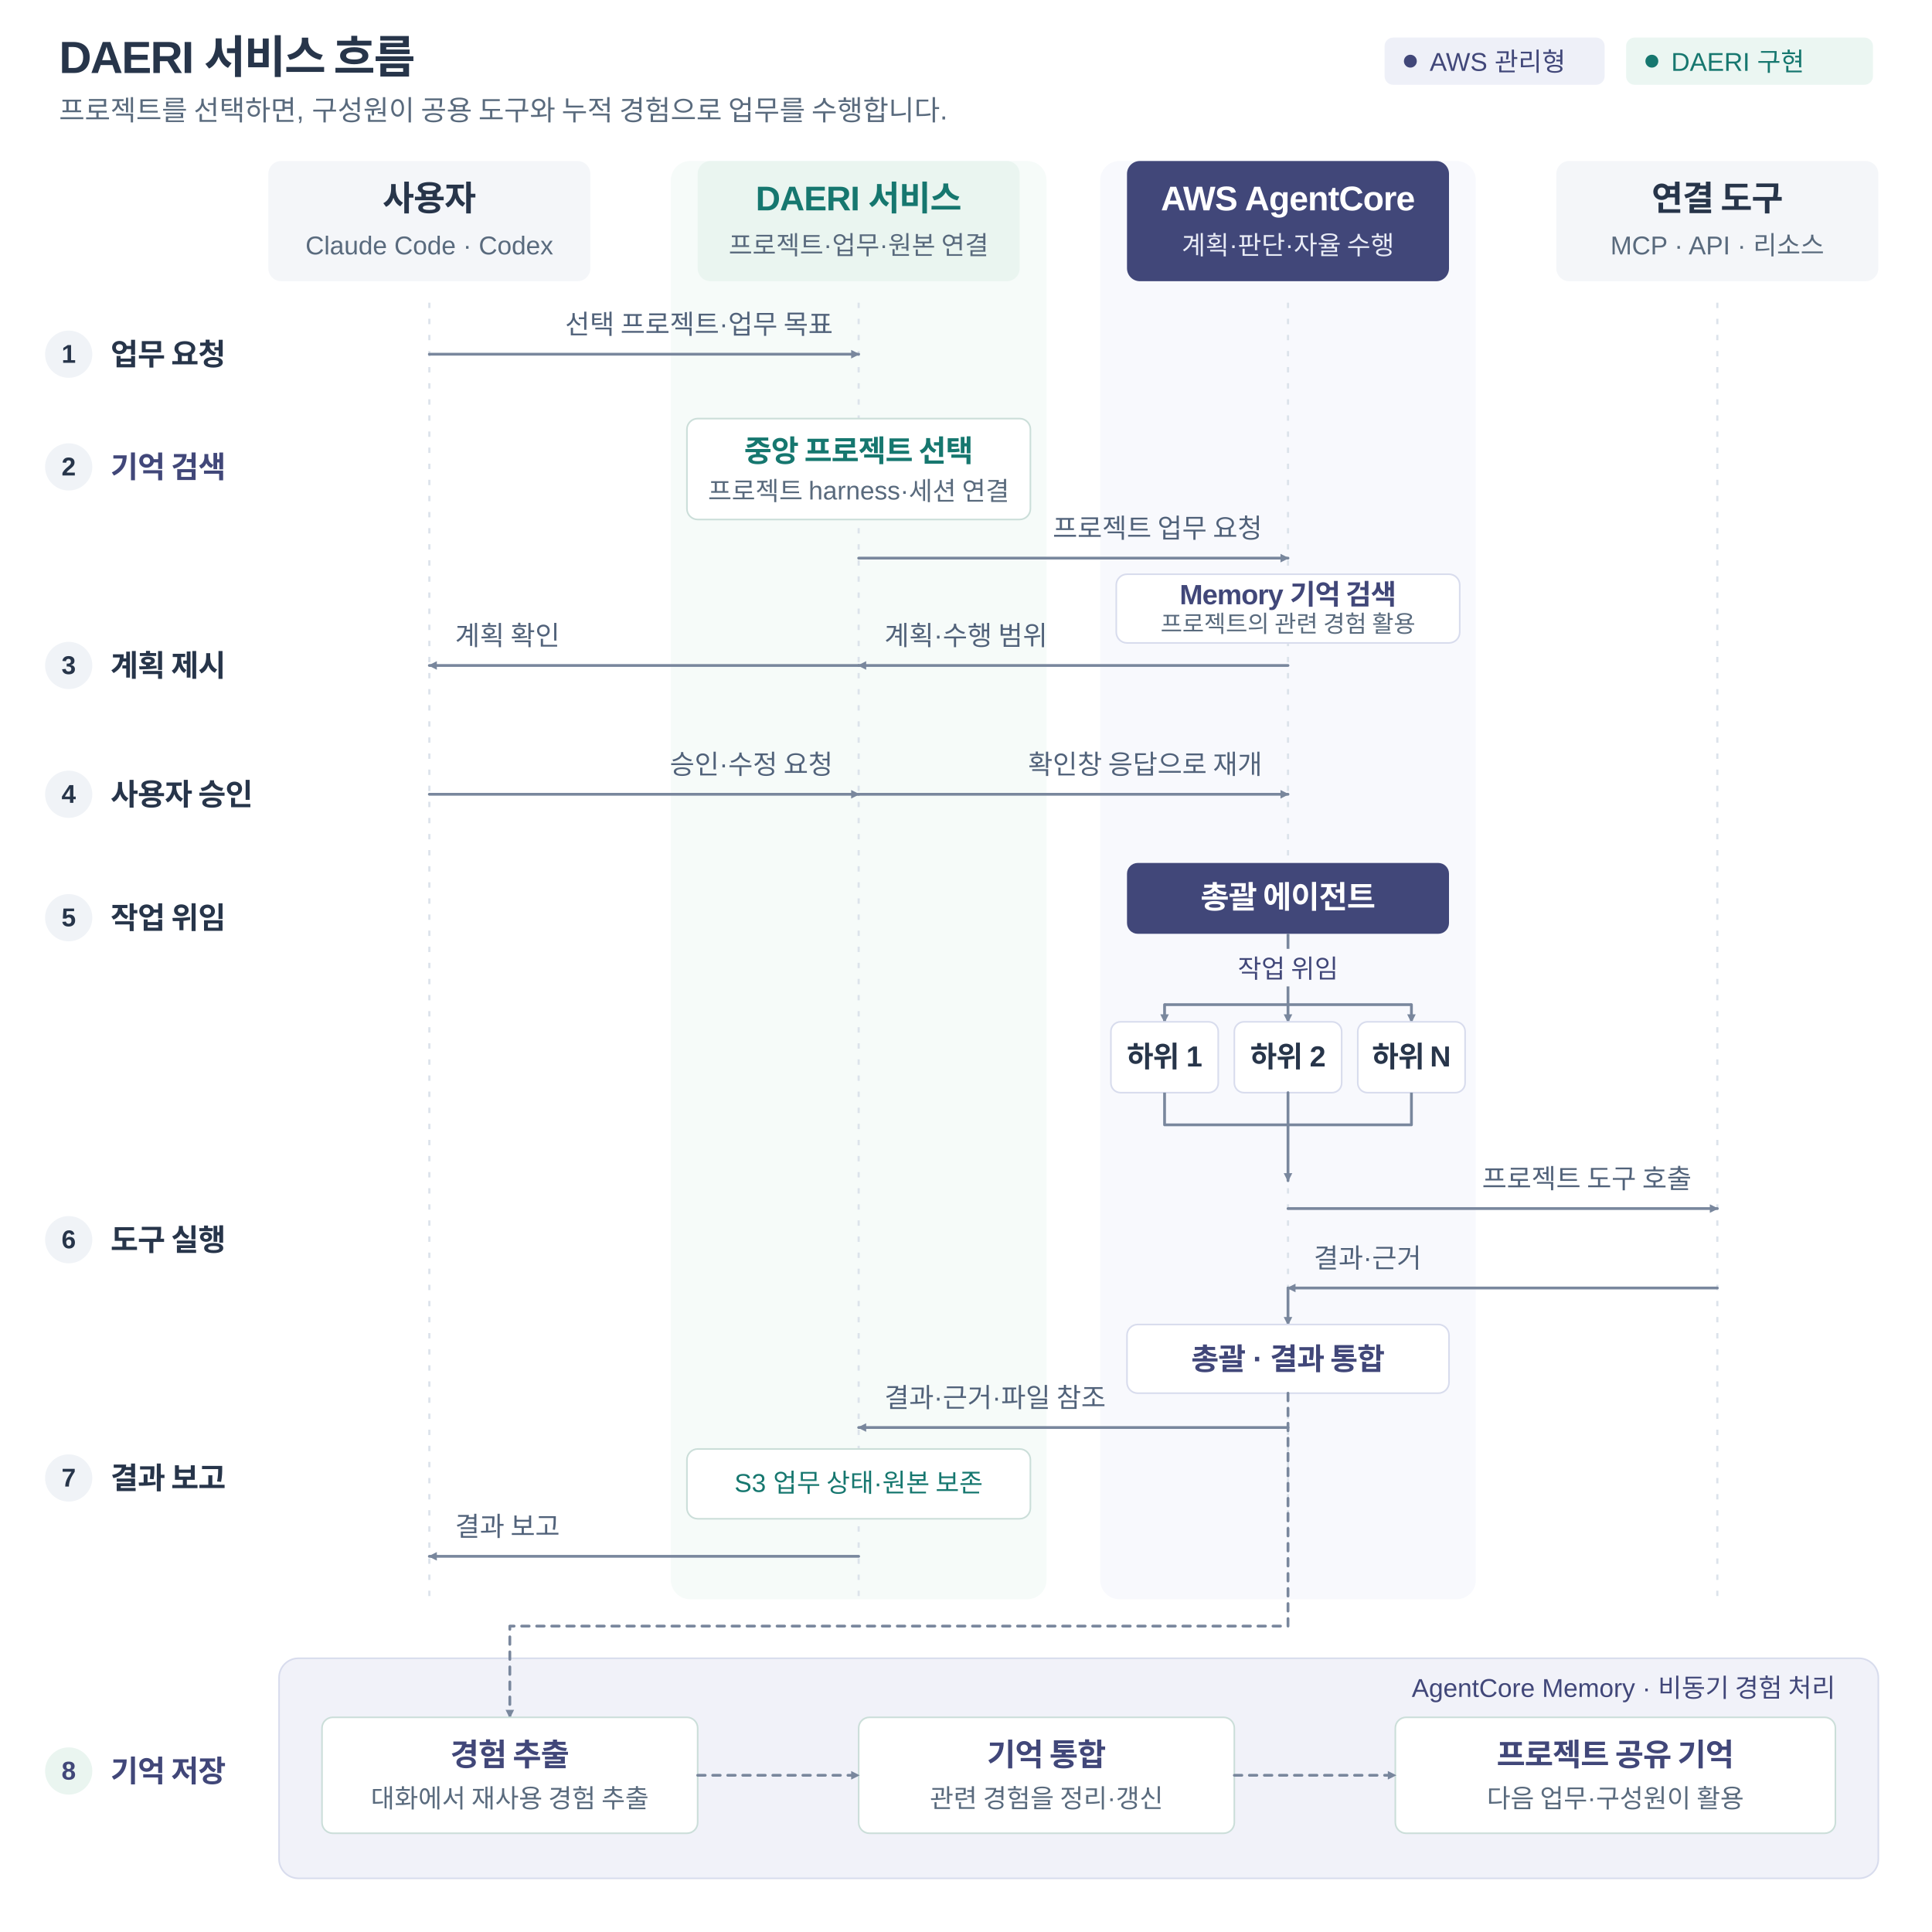
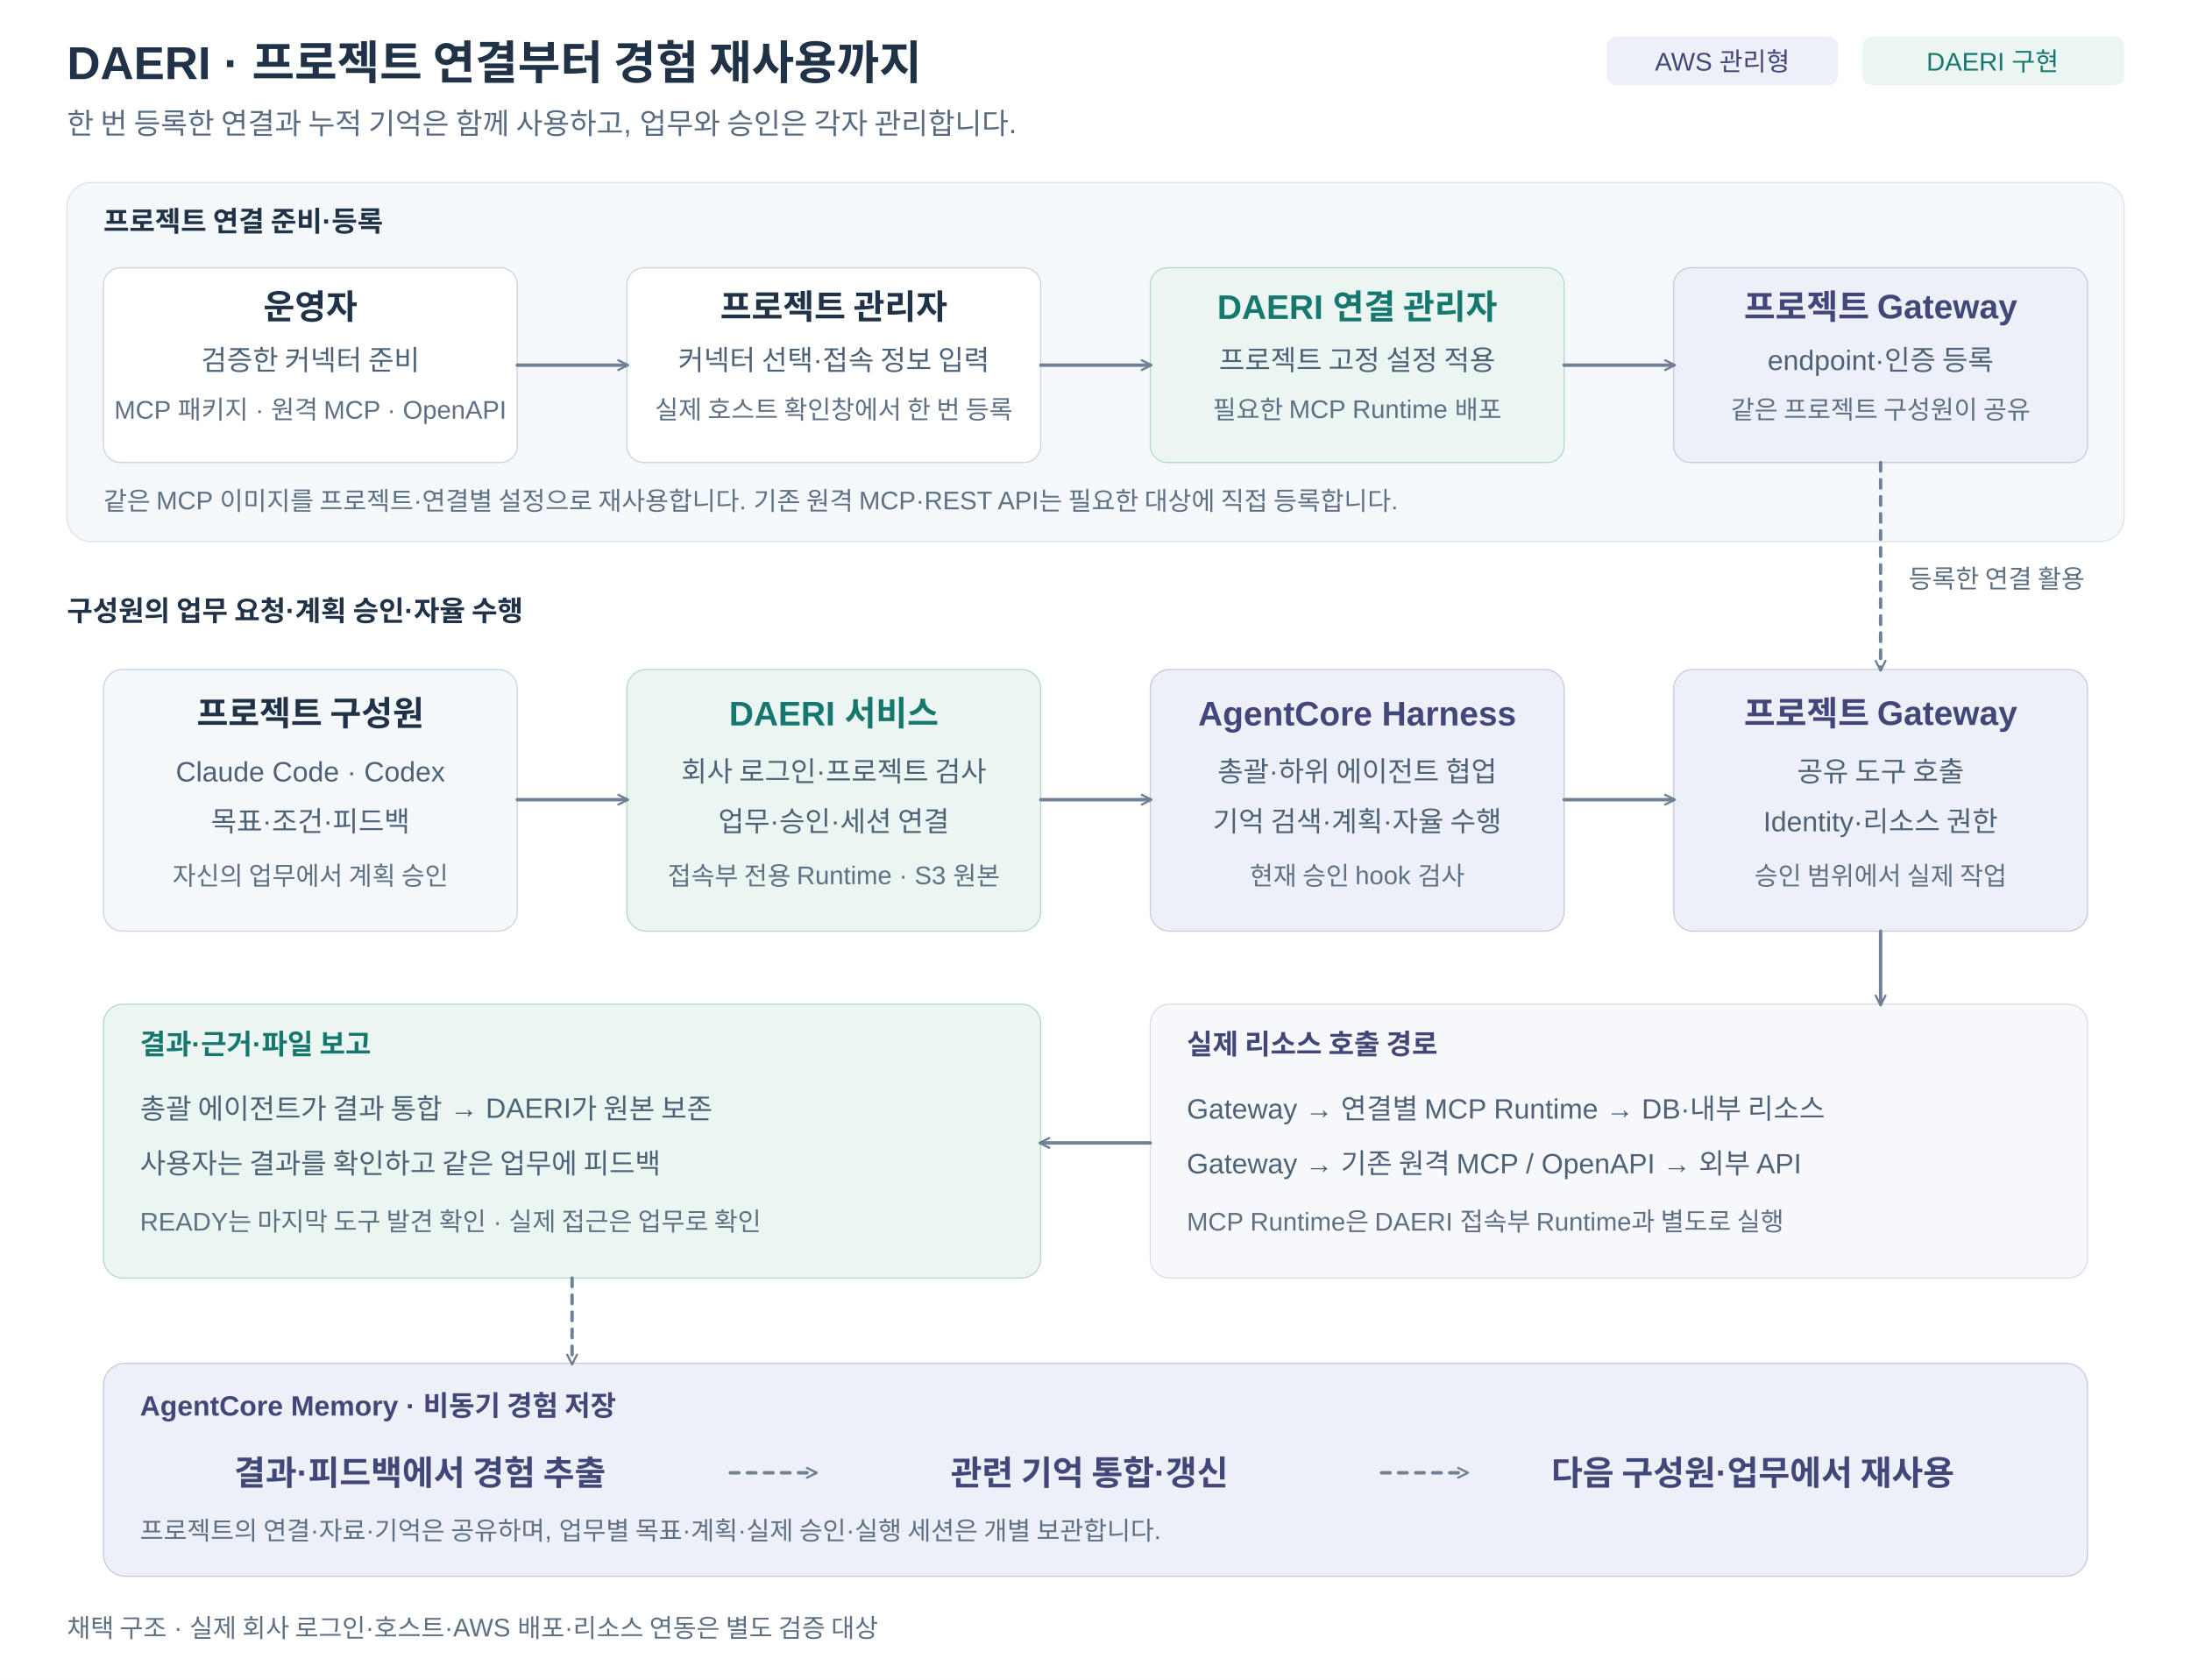
- <svg xmlns="http://www.w3.org/2000/svg" width="1800" height="1800" viewBox="0 0 1800 1800" role="img" aria-labelledby="title desc">
+ <svg xmlns="http://www.w3.org/2000/svg" width="1800" height="1380" viewBox="0 0 1800 1380" role="img" aria-labelledby="title desc">
  <defs>
-     <marker id="arrow" markerWidth="12" markerHeight="12" refX="9" refY="6" orient="auto" markerUnits="userSpaceOnUse">
-       <path d="M2 2 10 6 2 10Z" fill="#79879d" />
+     <marker id="arrow" markerWidth="10" markerHeight="10" refX="8" refY="5" orient="auto-start-reverse" markerUnits="userSpaceOnUse">
+       <path d="M1 1 9 5 1 9" fill="none" stroke="#708096" stroke-width="1.8" stroke-linecap="round" stroke-linejoin="round" />
    </marker>
    <style>
-       text{font-family:-apple-system,BlinkMacSystemFont,"Apple SD Gothic Neo","Noto Sans KR","Malgun Gothic",Arial,sans-serif;fill:#27354a}
-       .title{font-size:42px;font-weight:750;letter-spacing:-1.2px}
-       .heading{font-size:32px;font-weight:700;letter-spacing:-.6px}
-       .body{font-size:26px;fill:#596a7d}
-       .small{font-size:24px;fill:#596a7d}
-       .label{font-size:25px;fill:#51627a}
-       .stage{font-size:28px;font-weight:650;letter-spacing:-.5px}
-       .number{font-size:24px;font-weight:700;fill:#596a7d}
-       .aws{fill:#414779}
-       .daeri{fill:#16776f}
-       .line{fill:none;stroke:#79879d;stroke-width:2.6;stroke-linecap:round;stroke-linejoin:round;marker-end:url(#arrow)}
-       .async{fill:none;stroke:#79879d;stroke-width:2.6;stroke-linecap:round;stroke-linejoin:round;stroke-dasharray:7 7;marker-end:url(#arrow)}
-       .guide{stroke:#dce3eb;stroke-width:2;stroke-dasharray:5 10}
+       text{font-family:"Apple SD Gothic Neo","Noto Sans KR",Arial,sans-serif;fill:#203247}
+       .title{font-size:38px;font-weight:750}.subtitle{font-size:24px;fill:#596b80}.heading{font-size:28px;font-weight:700}.body{font-size:23px;fill:#4e6277}.small{font-size:21px;fill:#5e7084}.tag{font-size:23px;font-weight:700}.line{fill:none;stroke:#708096;stroke-width:2.8;stroke-linecap:round;stroke-linejoin:round;marker-end:url(#arrow)}.dashed{stroke-dasharray:7 7}.aws{fill:#414779}.daeri{fill:#16776f}
    </style>
  </defs>
-   <rect width="1800" height="1800" fill="#fff" />
-   <text x="55" y="68" class="title">DAERI 서비스 흐름</text>
-   <text x="55" y="112" class="body">프로젝트를 선택하면, 구성원이 공용 도구와 누적 경험으로 업무를 수행합니다.</text>
+   <rect width="1800" height="1380" fill="#fff" />
+   <text x="55" y="65" class="title">DAERI · 프로젝트 연결부터 경험 재사용까지</text>
+   <text x="55" y="110" class="subtitle">한 번 등록한 연결과 누적 기억은 함께 사용하고, 업무와 승인은 각자 관리합니다.</text>
  <g aria-label="구현 책임 범례">
-     <rect x="1290" y="35" width="205" height="44" rx="8" fill="#eef0f8" />
-     <circle cx="1314" cy="57" r="6" fill="#414779" />
-     <text x="1332" y="66" class="small aws">AWS 관리형</text>
-     <rect x="1515" y="35" width="230" height="44" rx="8" fill="#ebf6f2" />
-     <circle cx="1539" cy="57" r="6" fill="#16776f" />
-     <text x="1557" y="66" class="small daeri">DAERI 구현</text>
+     <rect x="1320" y="30" width="190" height="40" rx="8" fill="#eef0f8" />
+     <text x="1415" y="58" text-anchor="middle" class="small aws">AWS 관리형</text>
+     <rect x="1530" y="30" width="215" height="40" rx="8" fill="#ebf6f2" />
+     <text x="1637" y="58" text-anchor="middle" class="small daeri">DAERI 구현</text>
  </g>
-   <rect x="625" y="150" width="350" height="1340" rx="18" fill="#f6fbf9" />
-   <rect x="1025" y="150" width="350" height="1340" rx="18" fill="#f8f9fd" />
-   <g aria-label="처리 주체">
-     <rect x="250" y="150" width="300" height="112" rx="12" fill="#f4f6f9" />
-     <rect x="650" y="150" width="300" height="112" rx="12" fill="#eaf5f0" />
-     <rect x="1050" y="150" width="300" height="112" rx="12" fill="#414779" />
-     <rect x="1450" y="150" width="300" height="112" rx="12" fill="#f4f6f9" />
-     <g text-anchor="middle">
-       <text x="400" y="196" class="heading">사용자</text>
-       <text x="400" y="237" class="small">Claude Code · Codex</text>
-       <text x="800" y="196" class="heading daeri">DAERI 서비스</text>
-       <text x="800" y="237" class="small">프로젝트·업무·원본 연결</text>
-       <text x="1200" y="196" class="heading" style="fill:#fff">AWS AgentCore</text>
-       <text x="1200" y="237" class="small" style="fill:#e9ecf6">계획·판단·자율 수행</text>
-       <text x="1600" y="196" class="heading">연결 도구</text>
-       <text x="1600" y="237" class="small">MCP · API · 리소스</text>
-     </g>
+   <rect x="55" y="150" width="1690" height="295" rx="20" fill="#f5f8fb" stroke="#dce3eb" />
+   <text x="85" y="190" class="tag">프로젝트 연결 준비·등록</text>
+   <g text-anchor="middle">
+     <rect x="85" y="220" width="340" height="160" rx="14" fill="#fff" stroke="#cbd5e1" />
+     <text x="255" y="262" class="heading">운영자</text>
+     <text x="255" y="304" class="body">검증한 커넥터 준비</text>
+     <text x="255" y="344" class="small">MCP 패키지 · 원격 MCP · OpenAPI</text>
+     <rect x="515" y="220" width="340" height="160" rx="14" fill="#fff" stroke="#cbd5e1" />
+     <text x="685" y="262" class="heading">프로젝트 관리자</text>
+     <text x="685" y="304" class="body">커넥터 선택·접속 정보 입력</text>
+     <text x="685" y="344" class="small">실제 호스트 확인창에서 한 번 등록</text>
+     <rect x="945" y="220" width="340" height="160" rx="14" fill="#ebf6f2" stroke="#b7d8d0" />
+     <text x="1115" y="262" class="heading daeri">DAERI 연결 관리자</text>
+     <text x="1115" y="304" class="body">프로젝트 고정 설정 적용</text>
+     <text x="1115" y="344" class="small">필요한 MCP Runtime 배포</text>
+     <rect x="1375" y="220" width="340" height="160" rx="14" fill="#eef0f8" stroke="#c6cbe1" />
+     <text x="1545" y="262" class="heading aws">프로젝트 Gateway</text>
+     <text x="1545" y="304" class="body">endpoint·인증 등록</text>
+     <text x="1545" y="344" class="small">같은 프로젝트 구성원이 공유</text>
  </g>
-   <g class="guide">
-     <path d="M400 282V1488" />
-     <path d="M800 282V1488" />
-     <path d="M1200 282V1488" />
-     <path d="M1600 282V1488" />
+   <path d="M425 300H515" class="line" />
+   <path d="M855 300H945" class="line" />
+   <path d="M1285 300H1375" class="line" />
+   <text x="85" y="419" class="small">같은 MCP 이미지를 프로젝트·연결별 설정으로 재사용합니다. 기존 원격 MCP·REST API는 필요한 대상에 직접 등록합니다.</text>
+   <text x="55" y="510" class="tag">구성원의 업무 요청·계획 승인·자율 수행</text>
+   <g text-anchor="middle">
+     <rect x="85" y="550" width="340" height="215" rx="16" fill="#f5f8fb" stroke="#cbd5e1" />
+     <text x="255" y="596" class="heading">프로젝트 구성원</text>
+     <text x="255" y="642" class="body">Claude Code · Codex</text>
+     <text x="255" y="683" class="body">목표·조건·피드백</text>
+     <text x="255" y="727" class="small">자신의 업무에서 계획 승인</text>
+     <rect x="515" y="550" width="340" height="215" rx="16" fill="#ebf6f2" stroke="#b7d8d0" />
+     <text x="685" y="596" class="heading daeri">DAERI 서비스</text>
+     <text x="685" y="642" class="body">회사 로그인·프로젝트 검사</text>
+     <text x="685" y="683" class="body">업무·승인·세션 연결</text>
+     <text x="685" y="727" class="small">접속부 전용 Runtime · S3 원본</text>
+     <rect x="945" y="550" width="340" height="215" rx="16" fill="#eef0f8" stroke="#c6cbe1" />
+     <text x="1115" y="596" class="heading aws">AgentCore Harness</text>
+     <text x="1115" y="642" class="body">총괄·하위 에이전트 협업</text>
+     <text x="1115" y="683" class="body">기억 검색·계획·자율 수행</text>
+     <text x="1115" y="727" class="small">현재 승인 hook 검사</text>
+     <rect x="1375" y="550" width="340" height="215" rx="16" fill="#eef0f8" stroke="#c6cbe1" />
+     <text x="1545" y="596" class="heading aws">프로젝트 Gateway</text>
+     <text x="1545" y="642" class="body">공유 도구 호출</text>
+     <text x="1545" y="683" class="body">Identity·리소스 권한</text>
+     <text x="1545" y="727" class="small">승인 범위에서 실제 작업</text>
  </g>
-   <g aria-label="단계">
-     <g fill="#f0f3f7">
-       <circle cx="64" cy="330" r="22" />
-       <circle cx="64" cy="435" r="22" />
-       <circle cx="64" cy="620" r="22" />
-       <circle cx="64" cy="740" r="22" />
-       <circle cx="64" cy="855" r="22" />
-       <circle cx="64" cy="1155" r="22" />
-       <circle cx="64" cy="1377" r="22" />
-     </g>
-     <circle cx="64" cy="1650" r="22" fill="#eaf5f0" />
-     <g class="number" text-anchor="middle">
-       <text x="64" y="338">1</text>
-       <text x="64" y="443">2</text>
-       <text x="64" y="628">3</text>
-       <text x="64" y="748">4</text>
-       <text x="64" y="863">5</text>
-       <text x="64" y="1163">6</text>
-       <text x="64" y="1385">7</text>
-       <text x="64" y="1658" class="aws">8</text>
-     </g>
-     <g class="stage">
-       <text x="103" y="340">업무 요청</text>
-       <text x="103" y="445" class="aws">기억 검색</text>
-       <text x="103" y="630">계획 제시</text>
-       <text x="103" y="750">사용자 승인</text>
-       <text x="103" y="865">작업 위임</text>
-       <text x="103" y="1165">도구 실행</text>
-       <text x="103" y="1387">결과 보고</text>
-       <text x="103" y="1660" class="aws">기억 저장</text>
-     </g>
+   <path d="M425 657H515" class="line" />
+   <path d="M855 657H945" class="line" />
+   <path d="M1285 657H1375" class="line" />
+   <path d="M1545 380V550" class="line dashed" />
+   <text x="1568" y="483" class="small">등록한 연결 활용</text>
+   <rect x="945" y="825" width="770" height="225" rx="16" fill="#f7f8fc" stroke="#d9deeb" />
+   <text x="975" y="866" class="tag aws">실제 리소스 호출 경로</text>
+   <text x="975" y="919" class="body">Gateway → 연결별 MCP Runtime → DB·내부 리소스</text>
+   <text x="975" y="964" class="body">Gateway → 기존 원격 MCP / OpenAPI → 외부 API</text>
+   <text x="975" y="1011" class="small">MCP Runtime은 DAERI 접속부 Runtime과 별도로 실행</text>
+   <path d="M1545 765V825" class="line" />
+   <rect x="85" y="825" width="770" height="225" rx="16" fill="#ebf6f2" stroke="#b7d8d0" />
+   <text x="115" y="866" class="tag daeri">결과·근거·파일 보고</text>
+   <text x="115" y="919" class="body">총괄 에이전트가 결과 통합 → DAERI가 원본 보존</text>
+   <text x="115" y="964" class="body">사용자는 결과를 확인하고 같은 업무에 피드백</text>
+   <text x="115" y="1011" class="small">READY는 마지막 도구 발견 확인 · 실제 접근은 업무로 확인</text>
+   <path d="M945 939H855" class="line" />
+   <rect x="85" y="1120" width="1630" height="175" rx="18" fill="#eef0f8" stroke="#c6cbe1" />
+   <text x="115" y="1163" class="tag aws">AgentCore Memory · 비동기 경험 저장</text>
+   <g text-anchor="middle">
+     <text x="345" y="1220" class="heading aws">결과·피드백에서 경험 추출</text>
+     <text x="895" y="1220" class="heading aws">관련 기억 통합·갱신</text>
+     <text x="1440" y="1220" class="heading aws">다음 구성원·업무에서 재사용</text>
  </g>
-   <path d="M400 330H800" class="line" />
-   <text x="776" y="311" text-anchor="end" class="label">선택 프로젝트·업무 목표</text>
-   <rect x="640" y="390" width="320" height="94" rx="10" fill="#fff" stroke="#cbded9" stroke-width="1.5" />
-   <text x="800" y="430" text-anchor="middle" class="heading daeri" style="font-size:28px">중앙 프로젝트 선택</text>
-   <text x="800" y="466" text-anchor="middle" class="small">프로젝트 harness·세션 연결</text>
-   <rect x="1040" y="535" width="320" height="64" rx="10" fill="#fff" stroke="#d8dced" stroke-width="1.5" />
-   <text x="1200" y="563" text-anchor="middle" class="heading aws" style="font-size:26px">Memory 기억 검색</text>
-   <text x="1200" y="589" text-anchor="middle" class="small" style="font-size:22px">프로젝트의 관련 경험 활용</text>
-   <path d="M800 520H1200" class="line" />
-   <text x="1176" y="501" text-anchor="end" class="label">프로젝트 업무 요청</text>
-   <path d="M1200 620H800" class="line" />
-   <path d="M800 620H400" class="line" />
-   <text x="824" y="601" class="label">계획·수행 범위</text>
-   <text x="424" y="601" class="label">계획 확인</text>
-   <path d="M400 740H800" class="line" />
-   <path d="M800 740H1200" class="line" />
-   <text x="776" y="721" text-anchor="end" class="label">승인·수정 요청</text>
-   <text x="1176" y="721" text-anchor="end" class="label">확인창 응답으로 재개</text>
-   <g aria-label="총괄 에이전트의 하위 작업 분해와 위임">
-     <rect x="1050" y="804" width="300" height="66" rx="10" fill="#414779" />
-     <text x="1200" y="846" text-anchor="middle" class="heading" style="font-size:29px;fill:#fff">총괄 에이전트</text>
-     <path d="M1200 870V936M1085 936H1315" fill="none" stroke="#79879d" stroke-width="2.6" stroke-linejoin="round" />
-     <rect x="1045" y="884" width="310" height="35" rx="6" fill="#f8f9fd" />
-     <text x="1200" y="911" text-anchor="middle" class="small aws">작업 위임</text>
-     <path d="M1085 936V952" class="line" />
-     <path d="M1200 936V952" class="line" />
-     <path d="M1315 936V952" class="line" />
-     <g fill="#fff" stroke="#d8dced" stroke-width="1.5">
-       <rect x="1035" y="952" width="100" height="66" rx="9" />
-       <rect x="1150" y="952" width="100" height="66" rx="9" />
-       <rect x="1265" y="952" width="100" height="66" rx="9" />
-     </g>
-     <g text-anchor="middle" class="heading aws" style="font-size:27px">
-       <text x="1085" y="994">하위 1</text>
-       <text x="1200" y="994">하위 2</text>
-       <text x="1315" y="994">하위 N</text>
-     </g>
-     <path d="M1085 1018V1048H1315V1018" fill="none" stroke="#79879d" stroke-width="2.6" stroke-linejoin="round" />
-     <path d="M1200 1018V1100" class="line" />
-   </g>
-   <path d="M1200 1126H1600" class="line" />
-   <text x="1576" y="1107" text-anchor="end" class="label">프로젝트 도구 호출</text>
-   <path d="M1600 1200H1200" class="line" />
-   <text x="1224" y="1181" class="label">결과·근거</text>
-   <path d="M1200 1200V1234" class="line" />
-   <rect x="1050" y="1234" width="300" height="64" rx="10" fill="#fff" stroke="#d8dced" stroke-width="1.5" />
-   <text x="1200" y="1276" text-anchor="middle" class="heading aws" style="font-size:28px">총괄 · 결과 통합</text>
-   <path d="M1200 1330H800" class="line" />
-   <text x="824" y="1311" class="label">결과·근거·파일 참조</text>
-   <rect x="640" y="1350" width="320" height="65" rx="10" fill="#fff" stroke="#cbded9" stroke-width="1.5" />
-   <text x="800" y="1390" text-anchor="middle" class="small daeri">S3 업무 상태·원본 보존</text>
-   <path d="M800 1450H400" class="line" />
-   <text x="424" y="1431" class="label">결과 보고</text>
-   <rect x="260" y="1545" width="1490" height="205" rx="18" fill="#f1f2f9" stroke="#d8dced" stroke-width="1.5" />
-   <text x="1710" y="1581" text-anchor="end" class="small aws">AgentCore Memory · 비동기 경험 처리</text>
-   <path d="M1200 1298V1515H475V1600" class="async" />
-   <g fill="#fff" stroke="#cbded9" stroke-width="1.5">
-     <rect x="300" y="1600" width="350" height="108" rx="10" />
-     <rect x="800" y="1600" width="350" height="108" rx="10" />
-     <rect x="1300" y="1600" width="410" height="108" rx="10" />
-   </g>
-   <g text-anchor="middle">
-     <text x="475" y="1645" class="heading aws" style="font-size:29px">경험 추출</text>
-     <text x="475" y="1684" class="small">대화에서 재사용 경험 추출</text>
-     <text x="975" y="1645" class="heading aws" style="font-size:29px">기억 통합</text>
-     <text x="975" y="1684" class="small">관련 경험을 정리·갱신</text>
-     <text x="1505" y="1645" class="heading aws" style="font-size:29px">프로젝트 공유 기억</text>
-     <text x="1505" y="1684" class="small">다음 업무·구성원이 활용</text>
-   </g>
-   <path d="M650 1654H800" class="async" />
-   <path d="M1150 1654H1300" class="async" />
+   <path d="M600 1210H670" class="line dashed" />
+   <path d="M1135 1210H1205" class="line dashed" />
+   <path d="M470 1050V1120" class="line dashed" />
+   <text x="115" y="1265" class="small">프로젝트의 연결·자료·기억은 공유하며, 업무별 목표·계획·실제 승인·실행 세션은 개별 보관합니다.</text>
+   <text x="55" y="1345" class="small">채택 구조 · 실제 회사 로그인·호스트·AWS 배포·리소스 연동은 별도 검증 대상</text>
</svg>
